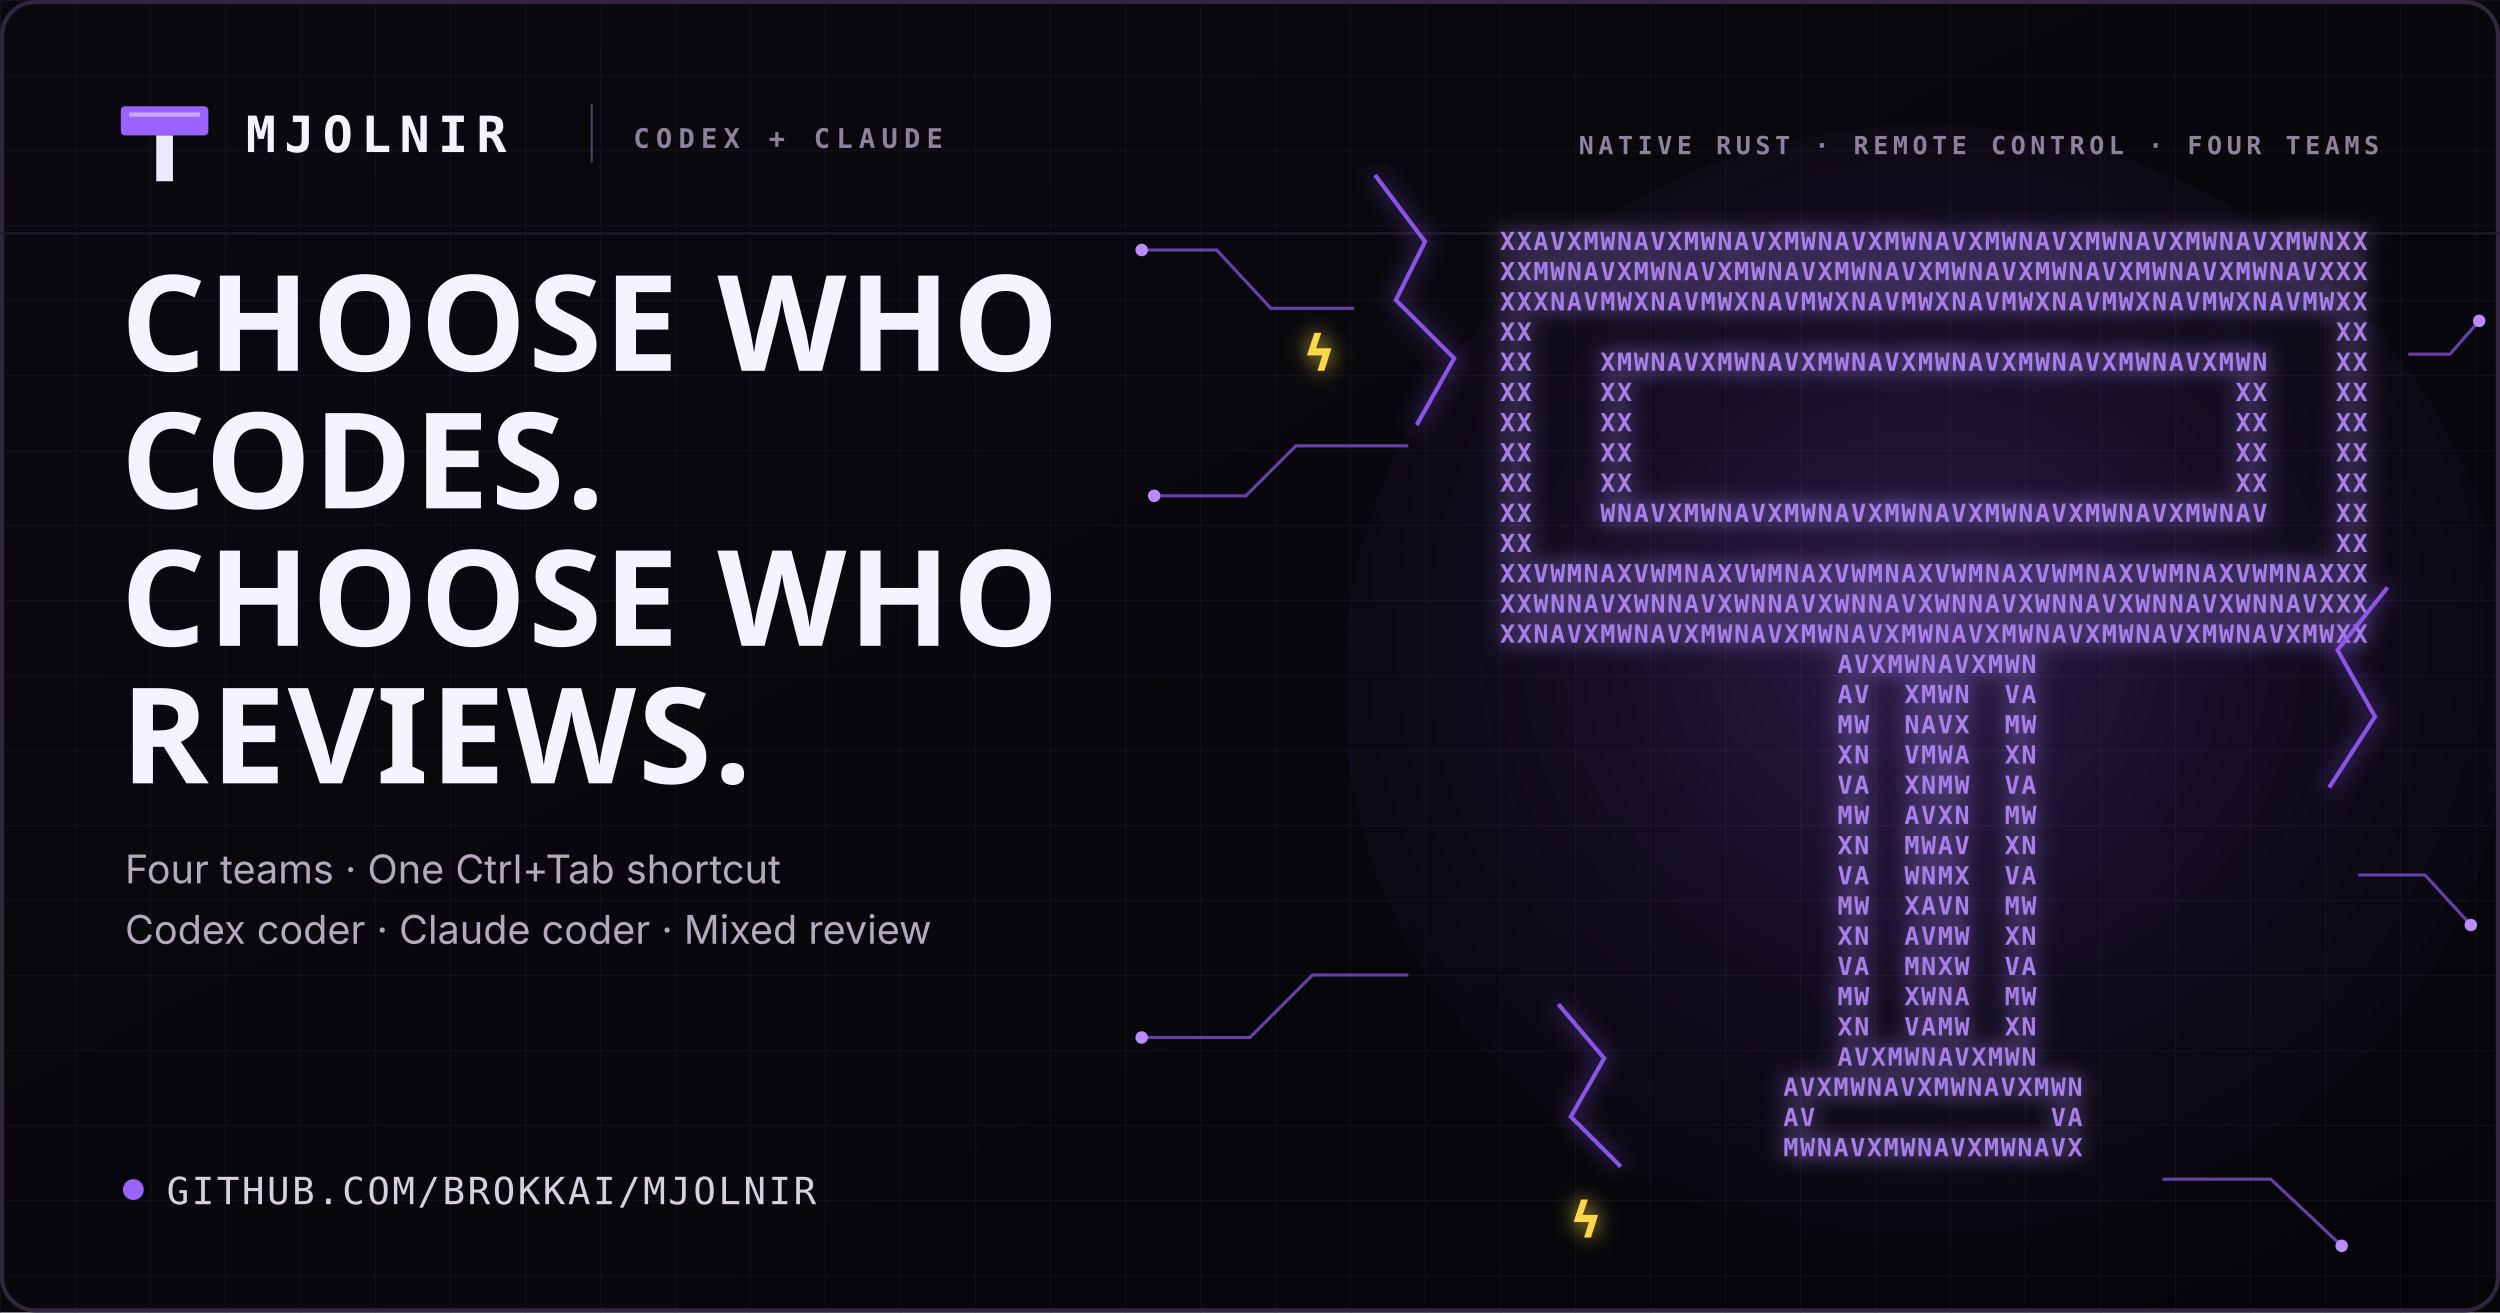
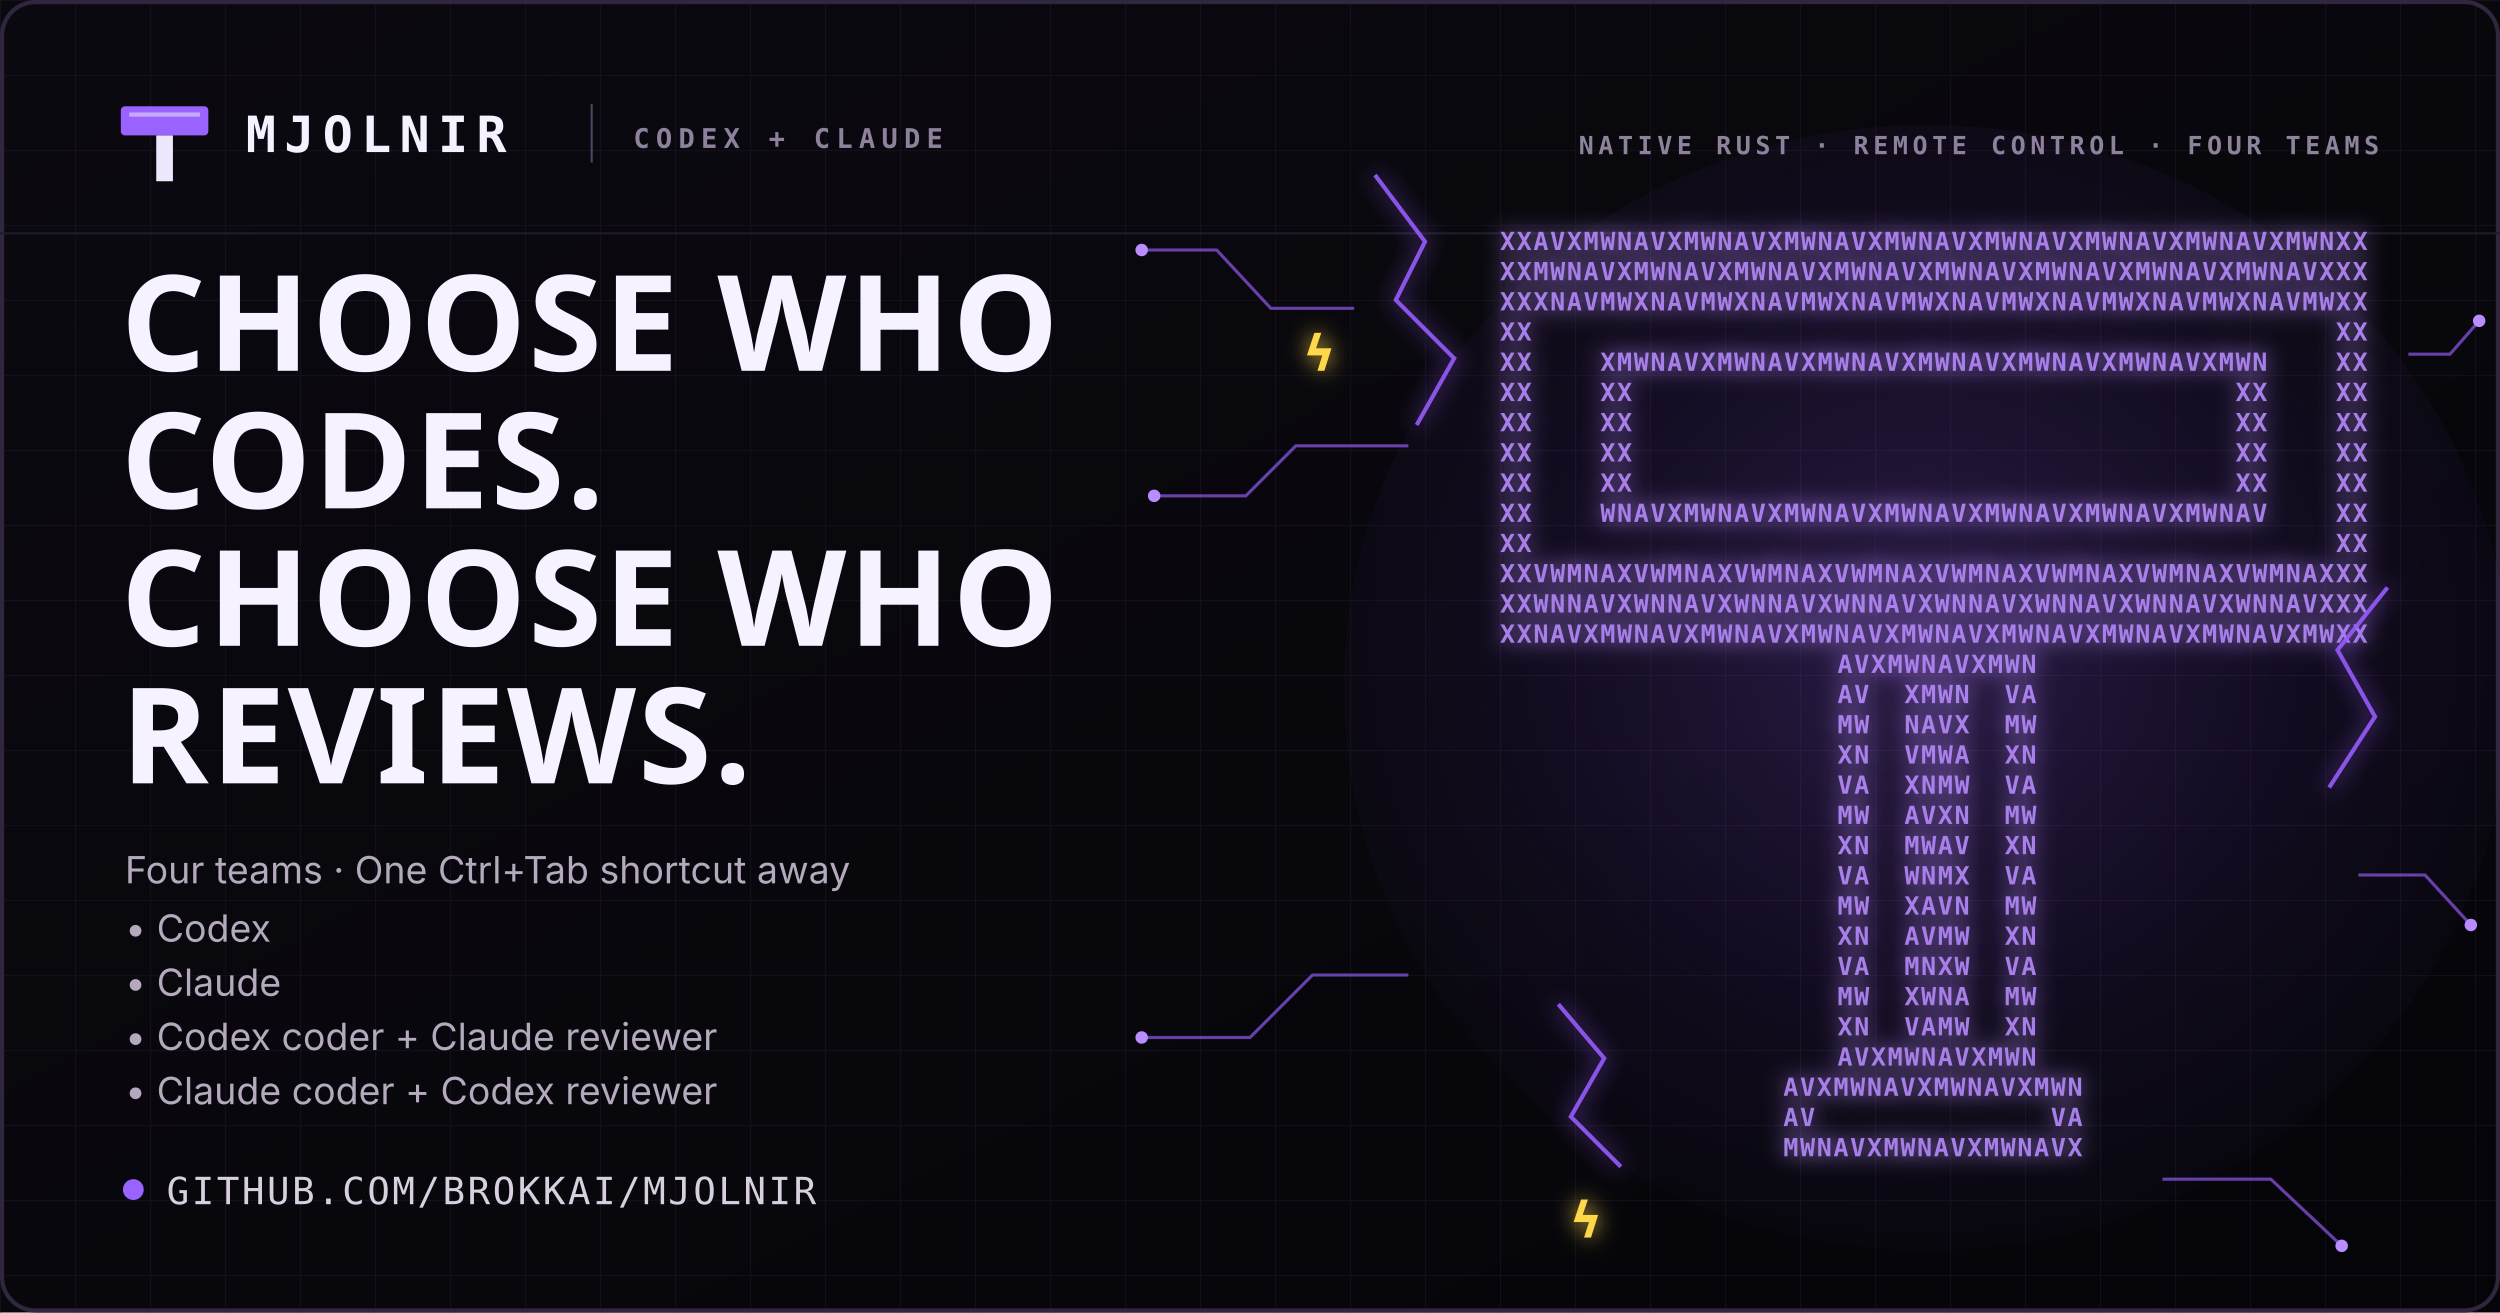
<svg xmlns="http://www.w3.org/2000/svg" width="1200" height="630" viewBox="0 0 1200 630" role="img" aria-labelledby="title description">
  <defs>
    <linearGradient id="background" x1="0" y1="0" x2="1" y2="1">
      <stop offset="0" stop-color="#0b0910" />
      <stop offset="0.56" stop-color="#08070c" />
      <stop offset="1" stop-color="#050509" />
    </linearGradient>
    <radialGradient id="hammerGlow" cx="50%" cy="46%" r="58%">
      <stop offset="0" stop-color="#985cff" stop-opacity="0.24" />
      <stop offset="0.62" stop-color="#7b3fe4" stop-opacity="0.08" />
      <stop offset="1" stop-color="#7b3fe4" stop-opacity="0" />
    </radialGradient>
    <pattern id="grid" width="36" height="36" patternUnits="userSpaceOnUse">
      <path d="M36 0H0V36" fill="none" stroke="#1c1728" stroke-width="1" />
    </pattern>
    <filter id="glow" x="-80%" y="-80%" width="260%" height="260%">
      <feGaussianBlur stdDeviation="5" result="blur" />
      <feMerge>
        <feMergeNode in="blur" />
        <feMergeNode in="SourceGraphic" />
      </feMerge>
    </filter>
  </defs>
  <rect width="1200" height="630" fill="url(#background)" />
  <rect width="1200" height="630" fill="url(#grid)" opacity="0.52" />
  <rect x="1" y="1" width="1198" height="628" rx="16" fill="none" stroke="#30273e" stroke-width="2" />
  <path d="M0 112H1200" stroke="#211a2b" />
  <g transform="translate(58 48)">
    <rect x="0" y="3" width="42" height="14" rx="2" fill="#9a63ff" />
    <rect x="17" y="17" width="8" height="22" fill="#eee8ff" />
    <path d="M4 7H38" stroke="#d9c7ff" stroke-width="2" opacity="0.7" />
    <text x="60" y="25" fill="#f5f1ff" font-family="ui-monospace, SFMono-Regular, Menlo, Consolas, monospace" font-size="24" font-weight="800" letter-spacing="4">MJOLNIR</text>
    <path d="M226 2V30" stroke="#514361" />
    <text x="246" y="23" fill="#8d819c" font-family="ui-monospace, SFMono-Regular, Menlo, Consolas, monospace" font-size="13" font-weight="700" letter-spacing="3">CODEX + CLAUDE</text>
  </g>
  <g transform="translate(58 178)">
    <text fill="#f6f2ff" font-family="Impact, Haettenschweiler, 'Arial Narrow Bold', sans-serif" font-size="64" font-weight="800" letter-spacing="1">
      <tspan x="0" y="0">CHOOSE WHO</tspan>
      <tspan x="0" y="66">CODES.</tspan>
      <tspan x="0" y="132">CHOOSE WHO</tspan>
      <tspan x="0" y="198">REVIEWS.</tspan>
    </text>
-     <text x="2" y="246" fill="#b5aabd" font-family="Inter, ui-sans-serif, system-ui, sans-serif" font-size="19">
-       <tspan x="2" y="246">Four teams · One Ctrl+Tab shortcut</tspan>
-       <tspan x="2" y="275">Codex coder · Claude coder · Mixed review</tspan>
+     <text x="2" y="246" fill="#b5aabd" font-family="Inter, ui-sans-serif, system-ui, sans-serif" font-size="18">
+       <tspan x="2" y="246">Four teams · One Ctrl+Tab shortcut away</tspan>
+       <tspan x="2" y="274">• Codex</tspan>
+       <tspan x="2" y="300">• Claude</tspan>
+       <tspan x="2" y="326">• Codex coder + Claude reviewer</tspan>
+       <tspan x="2" y="352">• Claude coder + Codex reviewer</tspan>
    </text>
  </g>
  <text x="1142" y="74" text-anchor="end" fill="#8f839b" font-family="ui-monospace, SFMono-Regular, Menlo, Consolas, monospace" font-size="12" font-weight="700" letter-spacing="2.2">NATIVE RUST  ·  REMOTE CONTROL  ·  FOUR TEAMS</text>
  <g>
    <ellipse cx="925" cy="330" rx="280" ry="270" fill="url(#hammerGlow)" />
    <text xml:space="preserve" fill="#b88cff" font-family="ui-monospace, SFMono-Regular, Menlo, Consolas, monospace" font-size="12" font-weight="750" letter-spacing="0.8" filter="url(#glow)" opacity="0.9">
      <tspan x="720" y="120">XXAVXMWNAVXMWNAVXMWNAVXMWNAVXMWNAVXMWNAVXMWNAVXMWNXX</tspan>
      <tspan x="720" dy="14.5">XXMWNAVXMWNAVXMWNAVXMWNAVXMWNAVXMWNAVXMWNAVXMWNAVXXX</tspan>
      <tspan x="720" dy="14.5">XXXNAVMWXNAVMWXNAVMWXNAVMWXNAVMWXNAVMWXNAVMWXNAVMWXX</tspan>
      <tspan x="720" dy="14.5">XX                                                XX</tspan>
      <tspan x="720" dy="14.5">XX    XMWNAVXMWNAVXMWNAVXMWNAVXMWNAVXMWNAVXMWN    XX</tspan>
      <tspan x="720" dy="14.5">XX    XX                                    XX    XX</tspan>
      <tspan x="720" dy="14.5">XX    XX                                    XX    XX</tspan>
      <tspan x="720" dy="14.5">XX    XX                                    XX    XX</tspan>
      <tspan x="720" dy="14.5">XX    XX                                    XX    XX</tspan>
      <tspan x="720" dy="14.5">XX    WNAVXMWNAVXMWNAVXMWNAVXMWNAVXMWNAVXMWNAV    XX</tspan>
      <tspan x="720" dy="14.5">XX                                                XX</tspan>
      <tspan x="720" dy="14.5">XXVWMNAXVWMNAXVWMNAXVWMNAXVWMNAXVWMNAXVWMNAXVWMNAXXX</tspan>
      <tspan x="720" dy="14.5">XXWNNAVXWNNAVXWNNAVXWNNAVXWNNAVXWNNAVXWNNAVXWNNAVXXX</tspan>
      <tspan x="720" dy="14.5">XXNAVXMWNAVXMWNAVXMWNAVXMWNAVXMWNAVXMWNAVXMWNAVXMWXX</tspan>
      <tspan x="882" dy="14.5">AVXMWNAVXMWN</tspan>
      <tspan x="882" dy="14.5">AV  XMWN  VA</tspan>
      <tspan x="882" dy="14.5">MW  NAVX  MW</tspan>
      <tspan x="882" dy="14.5">XN  VMWA  XN</tspan>
      <tspan x="882" dy="14.5">VA  XNMW  VA</tspan>
      <tspan x="882" dy="14.5">MW  AVXN  MW</tspan>
      <tspan x="882" dy="14.5">XN  MWAV  XN</tspan>
      <tspan x="882" dy="14.5">VA  WNMX  VA</tspan>
      <tspan x="882" dy="14.5">MW  XAVN  MW</tspan>
      <tspan x="882" dy="14.5">XN  AVMW  XN</tspan>
      <tspan x="882" dy="14.5">VA  MNXW  VA</tspan>
      <tspan x="882" dy="14.5">MW  XWNA  MW</tspan>
      <tspan x="882" dy="14.5">XN  VAMW  XN</tspan>
      <tspan x="882" dy="14.5">AVXMWNAVXMWN</tspan>
      <tspan x="856" dy="14.5">AVXMWNAVXMWNAVXMWN</tspan>
      <tspan x="856" dy="14.5">AV              VA</tspan>
      <tspan x="856" dy="14.5">MWNAVXMWNAVXMWNAVX</tspan>
    </text>
  </g>
  <g fill="none" stroke="#8f59ed" stroke-width="1.5" opacity="0.7">
    <path d="M650 148H610L584 120H548" />
    <path d="M676 214H622L598 238H554" />
    <path d="M1156 170H1176L1190 154" />
    <path d="M1132 420H1164L1186 444" />
    <path d="M676 468H630L600 498H548" />
    <path d="M1038 566H1090L1124 598" />
  </g>
  <g fill="#b98cff">
    <circle cx="548" cy="120" r="3" />
    <circle cx="554" cy="238" r="3" />
    <circle cx="548" cy="498" r="3" />
    <circle cx="1190" cy="154" r="3" />
    <circle cx="1186" cy="444" r="3" />
    <circle cx="1124" cy="598" r="3" />
  </g>
  <g fill="none" stroke="#985cff" stroke-width="2" opacity="0.9" filter="url(#glow)">
    <path d="M660 84L684 116L670 144L698 172L680 204" />
    <path d="M1146 282L1122 312L1140 344L1118 378" />
    <path d="M778 560L754 536L770 508L748 482" />
  </g>
  <g fill="#ffd84a" font-family="ui-monospace, SFMono-Regular, Menlo, Consolas, monospace" font-size="24" font-weight="900" filter="url(#glow)">
    <text x="626" y="178">ϟ</text>
    <text x="754" y="594">ϟ</text>
  </g>
  <g transform="translate(58 578)">
    <circle cx="6" cy="-7" r="5" fill="#9a63ff" />
    <text x="22" y="0" fill="#d8d0df" font-family="ui-monospace, SFMono-Regular, Menlo, Consolas, monospace" font-size="18" letter-spacing="1.2">GITHUB.COM/BROKKAI/MJOLNIR</text>
  </g>
</svg>
